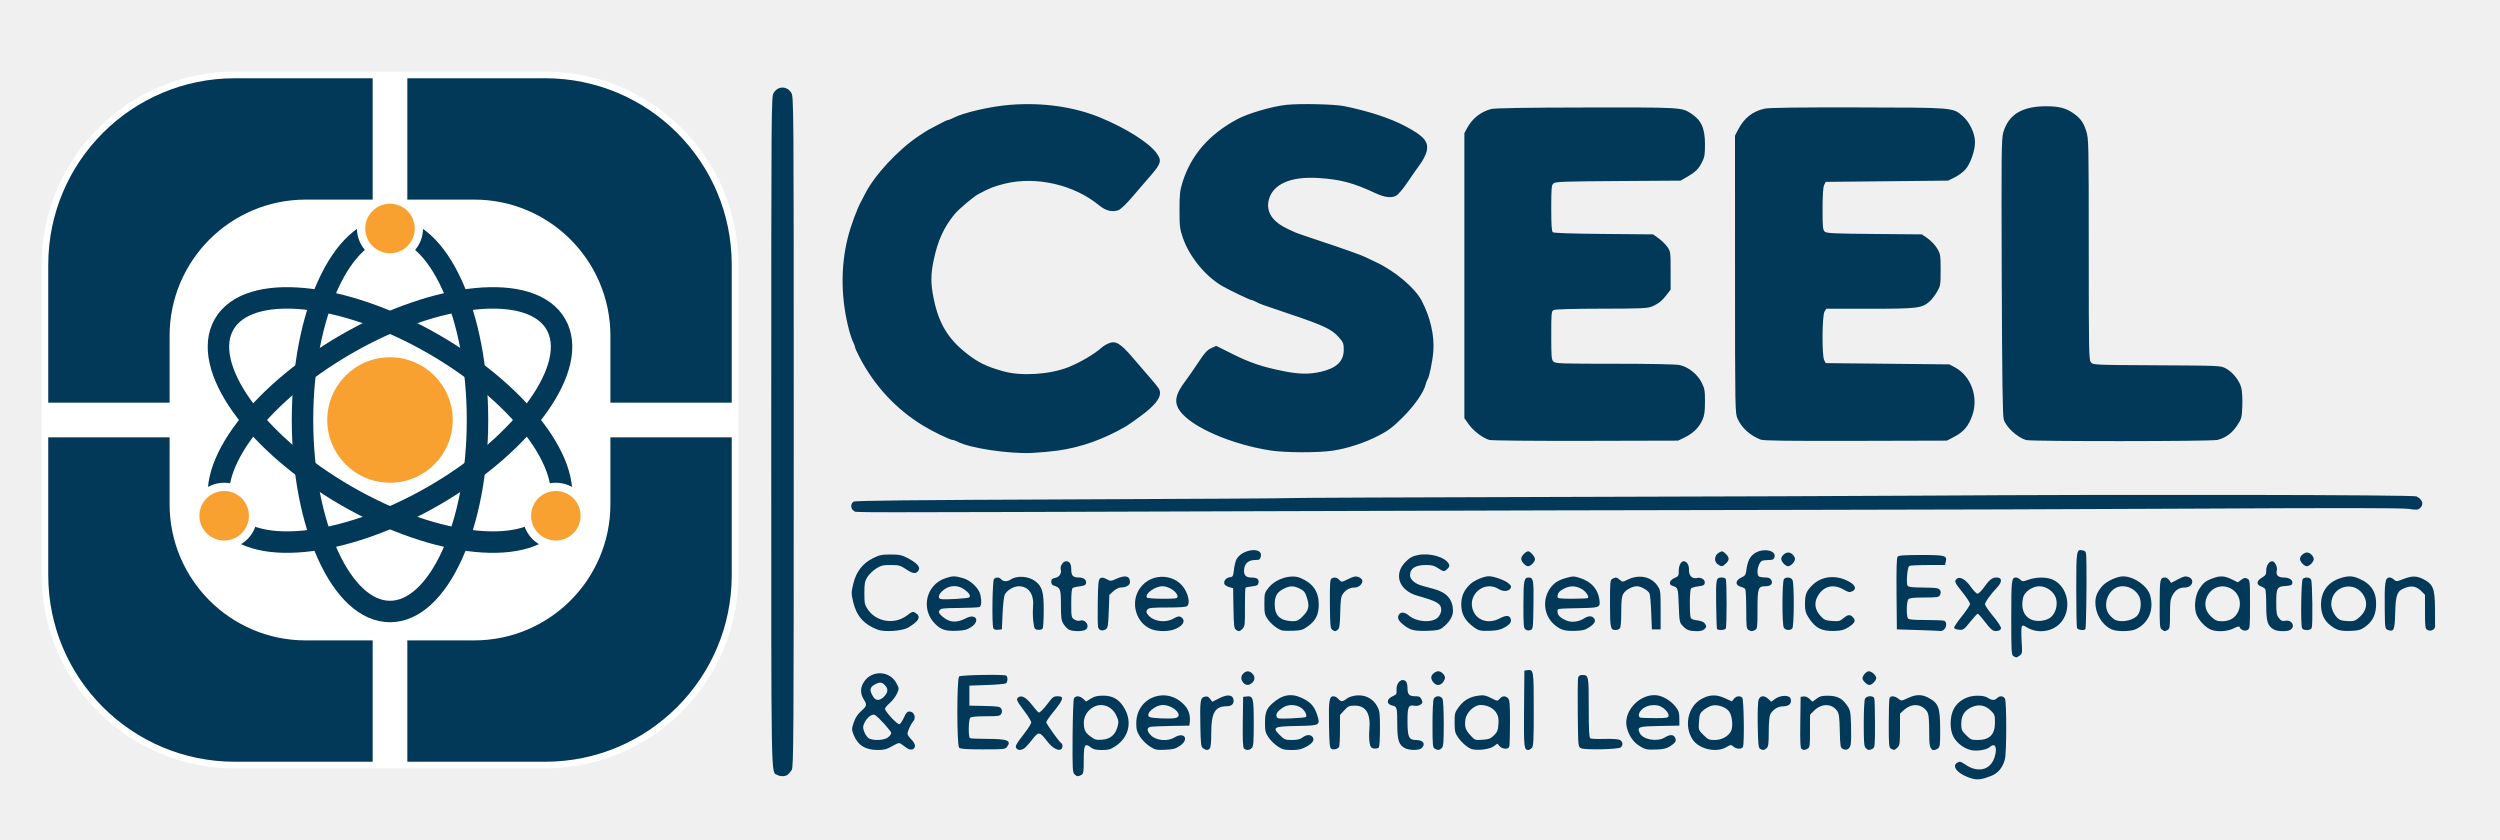
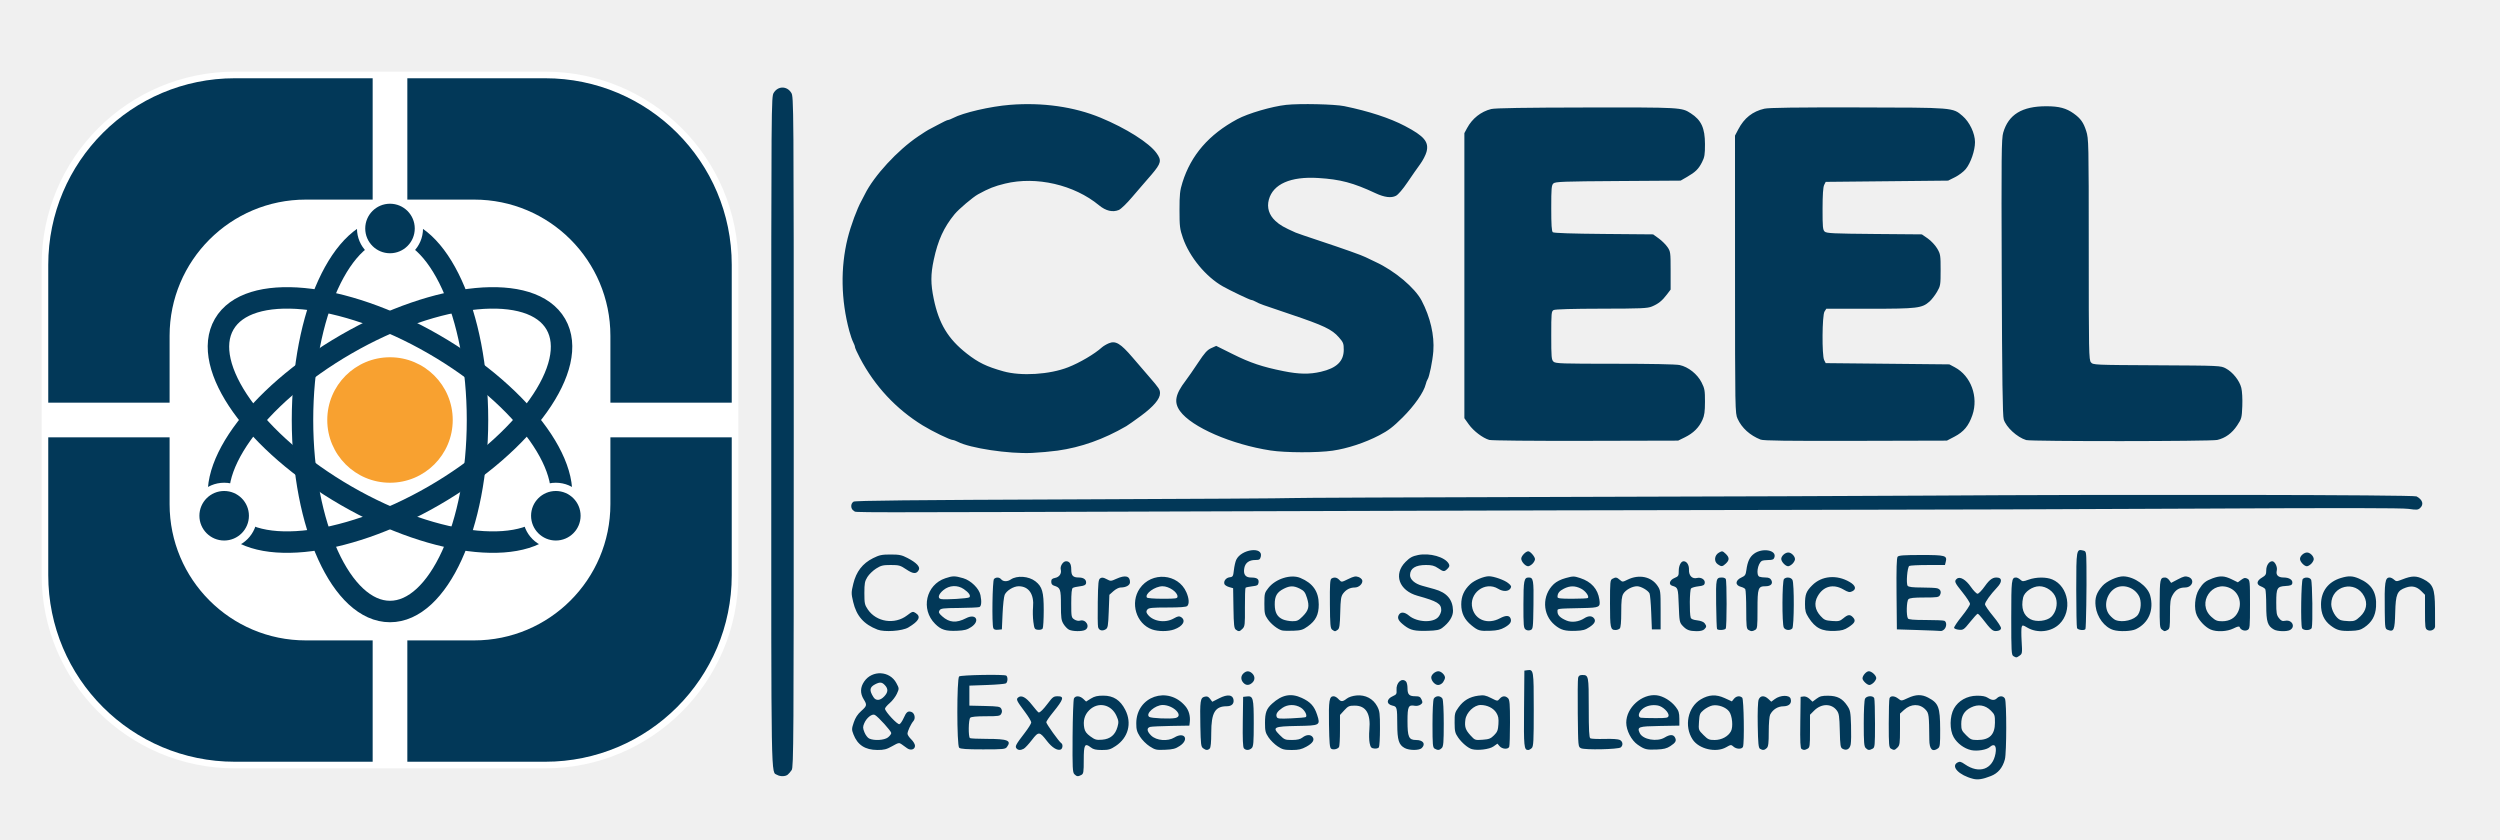
<svg xmlns="http://www.w3.org/2000/svg" viewBox="0 0 500 168" width="500" height="168">
  <g transform="translate(8, 14) scale(0.165094)">
    <rect x="403" y="10" width="42" height="828" fill="#FFFFFF" />
    <rect x="10" y="403" width="828" height="42" fill="#FFFFFF" />
    <rect x="157" y="157" width="534" height="534" rx="165" fill="#FFFFFF" />
    <rect x="10" y="10" width="828" height="828" rx="226" fill="#FFFFFF" stroke="#FFFFFF" stroke-width="16" />
    <path d="M 403 10 L 236 10 A 226 226 0 0 0 10 236 L 10 403 L 157 403 L 157 322 A 165 165 0 0 1 322 157 L 403 157 Z" fill="#023858" />
    <path d="M 445 10 L 612 10 A 226 226 0 0 1 838 236 L 838 403 L 691 403 L 691 322 A 165 165 0 0 0 526 157 L 445 157 Z" fill="#023858" />
    <path d="M 10 445 L 10 612 A 226 226 0 0 0 236 838 L 403 838 L 403 691 L 322 691 A 165 165 0 0 1 157 526 L 157 445 Z" fill="#023858" />
    <path d="M 838 445 L 838 612 A 226 226 0 0 1 612 838 L 445 838 L 445 691 L 526 691 A 165 165 0 0 0 691 526 L 691 445 Z" fill="#023858" />
    <circle cx="424" cy="424" r="76" fill="#F8A130" />
    <g id="orbits" transform="translate(424, 424)" fill="none" stroke="#023858" stroke-width="26">
      <ellipse rx="232" ry="106" transform="rotate(30)" />
      <ellipse rx="232" ry="106" transform="rotate(90)" />
      <ellipse rx="232" ry="106" transform="rotate(150)" />
    </g>
    <g id="electrons">
      <circle cx="424.0" cy="192.0" r="40" fill="#FFFFFF" />
-       <circle cx="424.0" cy="192.0" r="30" fill="#F8A130" />
+       <circle cx="424.0" cy="192.0" r="30" fill="#023858" />
      <circle cx="223.1" cy="540.0" r="40" fill="#FFFFFF" />
-       <circle cx="223.1" cy="540.0" r="30" fill="#F8A130" />
+       <circle cx="223.1" cy="540.0" r="30" fill="#023858" />
      <circle cx="624.9" cy="540.0" r="40" fill="#FFFFFF" />
-       <circle cx="624.9" cy="540.0" r="30" fill="#F8A130" />
+       <circle cx="624.9" cy="540.0" r="30" fill="#023858" />
    </g>
  </g>
  <g transform="scale(0.25)">
    <path d="M 1592.67 620.85 C 1598.43 618.60 1602.09 614.25 1603.91 607.50 C 1605.31 602.29 1605.36 561.54 1603.96 558.93 C 1602.73 556.63 1599.72 556.42 1597.64 558.50 C 1595.68 560.47 1593.53 560.39 1590.26 558.25 C 1588.41 557.04 1585.71 556.52 1581.45 556.57 C 1573.61 556.66 1566.65 560.57 1563.15 566.86 C 1559.70 573.07 1559.59 583.91 1562.93 589.74 C 1565.79 594.73 1571.31 598.83 1576.85 600.08 C 1581.64 601.15 1589.36 599.89 1591.86 597.62 C 1595.50 594.33 1597.51 596.67 1596.39 602.88 C 1594.09 615.57 1583.31 619.34 1571.92 611.44 C 1568.82 609.30 1567.80 609.04 1566.08 609.96 C 1560.34 613.03 1567.12 620.18 1578.50 623.06 C 1582.28 624.01 1586.11 623.42 1592.67 620.85 Z M 630.16 619.75 C 631.01 619.06 632.45 617.39 633.35 616.03 C 634.87 613.75 635.00 592.70 635.00 345.53 C 634.99 80.84 634.97 77.46 633.03 74.28 C 629.59 68.64 622.41 68.64 618.97 74.28 C 617.03 77.46 617.01 80.84 617.00 345.30 C 617.00 633.45 616.72 616.99 621.75 619.92 C 624.17 621.33 628.31 621.25 630.16 619.75 Z M 865.07 619.96 C 866.80 619.04 867.00 617.78 867.00 607.93 C 867.00 595.65 867.84 594.15 872.61 597.90 C 874.67 599.52 876.69 600.00 881.52 600.00 C 886.91 600.00 888.44 599.55 892.63 596.75 C 902.63 590.07 905.66 578.60 900.25 567.94 C 896.26 560.07 890.77 556.50 882.66 556.51 C 877.93 556.51 875.61 557.06 872.69 558.87 L 868.88 561.24 L 866.63 559.12 C 863.89 556.55 860.39 556.37 859.17 558.75 C 858.67 559.71 858.18 573.38 858.07 589.12 C 857.90 614.43 858.07 617.92 859.51 619.37 C 861.41 621.27 862.42 621.38 865.07 619.96 Z M 713.76 596.94 C 718.82 594.08 719.33 593.98 721.34 595.45 C 722.53 596.31 724.49 597.72 725.70 598.59 C 728.59 600.66 732.00 599.60 732.00 596.62 C 732.00 595.38 730.65 593.08 729.00 591.50 C 727.35 589.92 726.00 587.88 726.00 586.97 C 726.00 584.97 728.72 579.17 730.76 576.79 C 732.67 574.58 731.65 570.34 729.01 569.50 C 726.25 568.63 725.07 569.59 722.89 574.52 C 721.85 576.87 720.35 579.04 719.55 579.34 C 718.00 579.94 708.00 569.23 708.00 566.96 C 708.00 566.26 709.71 564.22 711.81 562.43 C 713.91 560.64 716.47 557.29 717.51 554.99 C 719.39 550.81 719.39 550.80 717.09 546.47 C 711.86 536.61 697.82 535.88 691.41 545.13 C 688.15 549.83 688.00 554.65 690.97 559.46 C 693.75 563.95 693.59 564.70 688.92 568.86 C 686.11 571.37 684.27 574.19 683.01 577.95 C 681.31 582.98 681.29 583.70 682.74 587.45 C 686.03 596.00 692.07 599.94 701.92 599.98 C 707.26 600.00 709.25 599.48 713.76 596.94 Z M 805.58 597.56 C 809.35 592.40 806.19 591.12 789.57 591.11 C 782.64 591.10 776.52 590.82 775.98 590.49 C 774.56 589.61 774.75 575.65 776.20 574.20 C 776.99 573.41 781.24 573.00 788.66 573.00 C 798.91 573.00 800.03 572.82 801.00 571.00 C 801.75 569.59 801.76 568.42 801.02 567.03 C 800.07 565.26 798.72 565.03 787.73 564.78 L 775.50 564.50 L 775.50 556.50 L 775.50 548.50 L 789.50 548.00 C 797.20 547.73 804.06 547.14 804.75 546.69 C 806.26 545.71 806.41 541.37 804.97 540.48 C 803.15 539.36 768.74 539.97 767.31 541.15 C 765.39 542.75 765.40 596.26 767.32 598.18 C 768.32 599.17 773.02 599.50 786.40 599.50 C 802.83 599.50 804.27 599.35 805.58 597.56 Z M 819.01 598.99 C 820.05 598.44 822.97 595.29 825.51 591.99 C 830.89 585.00 831.57 585.05 837.67 592.93 C 841.63 598.04 845.84 600.66 848.48 599.65 C 850.19 598.99 850.54 595.45 848.99 594.50 C 847.26 593.42 837.00 579.08 837.02 577.76 C 837.03 577.07 839.46 573.52 842.42 569.88 C 850.92 559.40 851.63 556.98 846.19 557.02 C 842.82 557.03 842.23 557.47 838.05 563.00 C 834.60 567.57 832.14 570.00 830.97 570.00 C 830.61 570.00 828.23 567.31 825.68 564.02 C 820.87 557.83 817.14 555.81 814.51 557.99 C 812.72 559.48 813.22 560.53 820.04 569.65 C 822.77 573.30 825.00 577.02 825.00 577.93 C 825.00 578.83 822.64 582.63 819.75 586.38 C 812.69 595.55 811.85 597.12 813.18 598.71 C 814.46 600.26 816.47 600.36 819.01 598.99 Z M 943.82 596.74 C 951.73 591.50 947.55 585.03 939.47 590.02 C 934.21 593.27 925.21 592.53 921.00 588.50 C 917.42 585.07 917.12 582.24 920.25 581.51 C 921.49 581.22 929.02 580.88 937.00 580.74 L 951.50 580.50 L 951.83 577.59 C 952.37 572.85 951.09 568.26 948.29 564.94 C 934.33 548.34 909.11 557.09 909.02 578.55 C 909.00 583.58 909.51 585.41 911.99 589.32 C 913.65 591.94 917.09 595.38 919.74 597.08 C 924.15 599.91 925.06 600.12 932.07 599.82 C 938.35 599.55 940.36 599.03 943.82 596.74 Z M 967.80 598.80 C 968.59 598.01 969.00 593.75 969.00 586.26 C 969.00 570.18 972.03 565.00 981.42 565.00 C 985.28 565.00 987.29 563.08 986.83 559.83 C 986.24 555.73 982.01 555.25 975.50 558.55 L 969.82 561.42 L 968.05 559.07 C 966.67 557.24 965.69 556.86 963.68 557.37 C 960.23 558.23 959.88 560.67 960.28 580.87 C 960.58 595.53 960.81 597.39 962.50 598.62 C 964.81 600.32 966.24 600.36 967.80 598.80 Z M 1001.43 598.43 C 1002.74 597.11 1003.00 593.87 1003.00 578.62 C 1003.00 558.35 1002.54 556.58 997.45 557.16 L 994.50 557.50 L 994.23 577.37 C 994.04 591.18 994.31 597.66 995.10 598.62 C 996.62 600.46 999.49 600.37 1001.43 598.43 Z M 1045.09 597.35 C 1050.26 594.54 1051.93 591.83 1049.96 589.45 C 1048.29 587.44 1044.98 587.67 1042.00 590.00 C 1040.18 591.43 1037.91 591.96 1033.63 591.98 C 1028.11 592.00 1027.53 591.77 1023.76 588.00 C 1017.55 581.79 1018.87 581.11 1037.74 580.77 C 1056.14 580.45 1056.43 580.29 1053.69 571.82 C 1051.46 564.94 1048.32 561.49 1041.39 558.32 C 1032.72 554.35 1025.62 555.74 1017.66 562.93 C 1013.18 566.98 1012.00 570.20 1012.00 578.30 C 1012.00 584.76 1012.36 586.23 1014.83 589.91 C 1016.39 592.23 1019.65 595.45 1022.08 597.06 C 1025.89 599.59 1027.45 599.99 1033.36 600.00 C 1038.90 600.00 1041.17 599.49 1045.09 597.35 Z M 1071.23 597.62 C 1071.64 597.00 1071.98 590.98 1071.98 584.24 L 1072.00 571.97 L 1075.42 568.24 C 1078.50 564.88 1079.35 564.50 1083.84 564.50 C 1092.79 564.50 1096.69 570.96 1095.48 583.81 C 1095.14 587.49 1095.25 592.30 1095.72 594.50 C 1096.45 597.91 1097.00 598.55 1099.43 598.83 C 1101.04 599.02 1102.65 598.58 1103.13 597.83 C 1103.59 597.10 1103.98 590.38 1103.98 582.91 C 1104.00 570.72 1103.77 568.88 1101.75 565.05 C 1098.54 558.98 1092.30 555.70 1085.25 556.36 C 1082.07 556.66 1078.96 557.67 1077.36 558.93 C 1074.08 561.51 1072.79 561.53 1070.50 559.00 C 1069.50 557.90 1067.88 557.00 1066.88 557.00 C 1063.42 557.00 1062.87 560.37 1063.19 579.59 C 1063.44 594.70 1063.77 598.25 1065.00 599.02 C 1066.69 600.07 1070.12 599.30 1071.23 597.62 Z M 1137.43 598.43 C 1140.73 595.13 1138.50 592.00 1132.86 592.00 C 1127.04 592.00 1126.00 589.69 1126.00 576.81 C 1126.00 565.08 1126.70 563.66 1132.01 564.65 C 1133.38 564.91 1135.38 564.46 1136.46 563.67 C 1138.15 562.42 1138.26 561.86 1137.23 559.61 C 1136.25 557.46 1135.37 557.00 1132.22 557.00 C 1127.34 557.00 1126.00 555.60 1126.00 550.50 C 1126.00 548.24 1125.46 545.86 1124.80 545.20 C 1121.45 541.85 1116.75 546.14 1117.23 552.11 C 1117.47 555.08 1117.10 555.68 1114.30 556.91 C 1109.02 559.23 1108.88 563.38 1114.04 564.51 C 1117.60 565.29 1117.76 565.92 1117.81 579.66 C 1117.86 592.07 1119.07 595.89 1123.76 598.43 C 1127.47 600.44 1135.42 600.44 1137.43 598.43 Z M 1153.43 598.43 C 1154.74 597.12 1155.00 593.89 1155.00 578.86 C 1155.00 568.37 1154.57 560.06 1153.96 558.93 C 1153.38 557.84 1151.88 557.00 1150.50 557.00 C 1149.12 557.00 1147.62 557.84 1147.04 558.93 C 1146.43 560.07 1146.00 568.53 1146.00 579.38 C 1146.00 595.96 1146.18 598.01 1147.75 598.92 C 1150.22 600.36 1151.62 600.24 1153.43 598.43 Z M 1194.76 597.17 L 1197.94 594.91 L 1199.69 596.95 C 1201.78 599.39 1206.53 599.67 1207.39 597.42 C 1207.73 596.55 1208.00 587.81 1208.00 577.99 C 1208.00 563.10 1207.74 559.88 1206.43 558.57 C 1204.29 556.43 1201.79 556.60 1199.72 559.02 C 1198.00 561.03 1197.99 561.03 1192.88 558.44 C 1188.52 556.23 1187.00 555.95 1182.63 556.53 C 1175.75 557.44 1170.79 560.37 1166.88 565.82 C 1163.86 570.02 1163.64 570.89 1163.69 578.17 C 1163.73 585.05 1164.07 586.50 1166.48 589.97 C 1169.46 594.27 1174.39 598.44 1177.53 599.32 C 1182.17 600.62 1191.57 599.44 1194.76 597.17 Z M 1225.43 598.43 C 1226.79 597.07 1227.00 592.86 1227.00 567.55 C 1227.00 535.99 1226.91 535.45 1221.81 536.17 L 1219.50 536.50 L 1219.24 566.88 C 1218.97 597.52 1219.22 600.00 1222.55 600.00 C 1223.27 600.00 1224.56 599.29 1225.43 598.43 Z M 1296.61 597.91 C 1298.65 596.22 1298.30 593.23 1295.92 591.96 C 1294.67 591.29 1289.80 590.96 1283.67 591.14 C 1278.08 591.30 1272.94 591.08 1272.25 590.66 C 1271.31 590.07 1271.00 584.05 1271.00 566.14 C 1271.00 540.61 1270.88 540.00 1265.82 540.00 C 1263.76 540.00 1262.89 540.59 1262.49 542.25 C 1262.19 543.49 1262.06 556.41 1262.22 570.97 C 1262.50 597.40 1262.50 597.44 1264.78 598.58 C 1267.80 600.08 1294.67 599.52 1296.61 597.91 Z M 1336.24 596.92 C 1340.57 594.10 1341.38 592.58 1339.96 589.93 C 1338.64 587.46 1335.90 587.48 1331.77 590.00 C 1325.65 593.73 1314.17 591.67 1311.77 586.41 C 1309.53 581.47 1310.66 581.07 1327.71 580.78 L 1343.50 580.50 L 1343.48 574.90 C 1343.47 570.31 1342.95 568.63 1340.65 565.61 C 1336.90 560.70 1330.55 556.82 1325.28 556.22 C 1313.48 554.89 1301.00 566.14 1301.00 578.10 C 1301.00 584.35 1305.11 592.29 1310.15 595.76 C 1315.75 599.61 1317.06 599.94 1325.51 599.61 C 1330.92 599.39 1333.37 598.78 1336.24 596.92 Z M 1380.97 597.77 C 1384.65 595.66 1384.94 595.63 1386.75 597.27 C 1389.14 599.44 1393.59 599.52 1394.39 597.42 C 1395.59 594.29 1395.07 559.47 1393.80 558.20 C 1391.98 556.38 1389.01 556.76 1387.16 559.06 L 1385.49 561.11 L 1379.68 558.45 C 1372.85 555.33 1367.09 555.65 1360.59 559.52 C 1350.21 565.70 1347.12 581.00 1354.12 591.61 C 1359.18 599.29 1372.88 602.43 1380.97 597.77 Z M 1413.43 598.43 C 1414.67 597.18 1415.00 594.48 1415.00 585.36 C 1415.00 578.79 1415.48 572.93 1416.13 571.68 C 1418.25 567.59 1422.24 565.07 1426.71 565.04 C 1431.36 565.00 1433.64 562.59 1432.49 558.96 C 1431.49 555.81 1424.30 555.98 1419.85 559.27 L 1417.02 561.36 L 1414.69 559.18 C 1411.43 556.12 1408.20 556.35 1406.91 559.72 C 1406.29 561.36 1406.00 569.60 1406.19 580.26 C 1406.44 594.77 1406.78 598.25 1408.00 599.02 C 1410.15 600.38 1411.64 600.22 1413.43 598.43 Z M 1446.07 598.96 C 1447.83 598.02 1448.00 596.76 1448.00 584.86 L 1448.00 571.80 L 1451.32 568.48 C 1457.09 562.71 1465.16 562.64 1469.40 568.32 C 1471.24 570.79 1471.54 572.79 1471.83 584.58 C 1472.12 596.71 1472.35 598.11 1474.12 599.06 C 1477.25 600.74 1479.86 599.29 1480.57 595.47 C 1480.92 593.59 1481.04 586.76 1480.83 580.28 C 1480.48 569.46 1480.23 568.17 1477.74 564.48 C 1473.90 558.77 1469.83 556.65 1462.54 556.58 C 1457.65 556.53 1455.88 556.98 1453.26 558.94 L 1450.02 561.36 L 1447.61 559.10 C 1446.15 557.73 1444.27 556.97 1442.85 557.17 L 1440.50 557.50 L 1440.23 577.93 C 1440.02 593.60 1440.25 598.54 1441.23 599.16 C 1442.92 600.23 1443.76 600.20 1446.07 598.96 Z M 1498.07 598.96 C 1499.87 598.00 1500.00 596.69 1500.00 579.05 C 1500.00 568.66 1499.73 559.45 1499.39 558.58 C 1498.51 556.29 1493.32 556.54 1492.04 558.93 C 1491.43 560.06 1491.00 568.37 1491.00 578.86 C 1491.00 593.89 1491.26 597.12 1492.57 598.43 C 1494.41 600.27 1495.44 600.37 1498.07 598.96 Z M 1518.00 598.00 C 1519.79 596.21 1520.00 594.67 1520.00 583.44 L 1520.00 570.89 L 1523.22 567.95 C 1528.78 562.87 1535.86 562.78 1540.47 567.75 C 1543.12 570.61 1543.27 571.83 1543.45 591.79 C 1543.51 599.51 1545.96 601.94 1550.41 598.69 C 1551.98 597.54 1552.19 595.72 1552.13 583.34 C 1552.05 565.62 1550.85 562.48 1542.51 558.09 C 1537.32 555.36 1532.70 555.46 1526.30 558.44 C 1521.13 560.85 1521.08 560.85 1518.64 558.93 C 1515.67 556.59 1512.43 556.43 1511.61 558.58 C 1511.27 559.45 1511.00 568.65 1511.00 579.03 C 1511.00 595.95 1511.18 598.01 1512.75 598.92 C 1515.21 600.35 1515.74 600.26 1518.00 598.00 Z M 695.31 590.81 C 694.10 590.22 692.41 587.99 691.56 585.85 C 690.20 582.47 690.18 581.51 691.38 578.64 C 693.21 574.26 697.66 570.75 699.88 571.93 C 702.57 573.38 713.00 584.90 713.00 586.44 C 713.00 587.22 711.81 588.79 710.37 589.93 C 707.44 592.23 699.24 592.71 695.31 590.81 Z M 872.30 589.12 C 869.18 586.85 867.93 585.14 867.43 582.47 C 866.33 576.60 867.61 571.92 871.35 568.19 C 878.39 561.14 889.07 563.38 893.22 572.78 C 894.95 576.67 895.04 577.77 893.99 581.53 C 892.21 587.90 888.22 591.24 881.77 591.76 C 877.12 592.13 876.01 591.82 872.30 589.12 Z M 1176.45 588.38 C 1172.34 583.89 1171.54 581.45 1172.31 575.69 C 1173.08 569.96 1179.29 564.00 1184.49 564.00 C 1189.75 564.00 1194.68 566.43 1197.03 570.19 C 1198.67 572.81 1199.03 574.72 1198.74 579.30 C 1198.42 584.20 1197.88 585.58 1195.23 588.23 C 1192.57 590.90 1191.19 591.43 1186.04 591.80 C 1180.08 592.23 1179.94 592.18 1176.45 588.38 Z M 1362.77 588.00 C 1358.78 584.01 1358.77 583.98 1359.19 577.38 C 1359.58 571.29 1359.88 570.54 1363.05 567.91 C 1364.95 566.34 1368.05 564.75 1369.95 564.38 C 1374.51 563.49 1380.76 565.75 1383.32 569.21 C 1385.81 572.56 1386.63 581.47 1384.78 584.97 C 1382.56 589.17 1377.30 592.00 1371.73 592.00 C 1367.27 592.00 1366.36 591.59 1362.77 588.00 Z M 1572.88 588.12 C 1569.40 584.64 1569.00 583.72 1569.00 579.20 C 1569.00 572.68 1571.35 568.68 1576.76 565.98 C 1582.55 563.09 1588.19 563.99 1592.73 568.53 C 1595.75 571.55 1596.00 572.29 1595.96 578.15 C 1595.91 587.78 1591.64 592.00 1581.95 592.00 C 1577.26 592.00 1576.39 591.63 1572.88 588.12 Z M 919.37 573.50 C 916.08 571.04 924.08 564.00 930.17 564.00 C 938.83 564.00 947.44 572.90 940.25 574.42 C 936.07 575.30 920.88 574.63 919.37 573.50 Z M 1021.34 573.45 C 1020.49 571.22 1021.89 569.04 1025.99 566.25 C 1030.22 563.37 1036.14 563.31 1040.63 566.08 C 1043.71 567.98 1046.03 572.30 1044.69 573.64 C 1044.39 573.94 1039.17 574.41 1033.08 574.68 C 1023.24 575.12 1021.93 574.99 1021.34 573.45 Z M 1312.70 574.18 C 1310.17 573.69 1310.65 570.23 1313.62 567.47 C 1316.63 564.68 1321.52 563.50 1326.32 564.40 C 1330.29 565.14 1335.33 570.04 1334.83 572.65 C 1334.51 574.30 1333.40 574.50 1324.43 574.50 C 1318.91 574.50 1313.63 574.35 1312.70 574.18 Z M 698.79 557.75 C 695.31 552.31 695.62 549.76 700.07 547.46 C 703.93 545.47 705.57 545.62 707.96 548.19 C 710.72 551.15 710.52 553.84 707.31 557.20 C 704.07 560.58 700.74 560.80 698.79 557.75 Z M 1002.05 545.95 C 1004.32 543.68 1003.96 540.41 1001.21 538.25 C 999.05 536.55 997.01 536.68 994.83 538.65 C 992.55 540.71 992.48 543.77 994.65 546.17 C 996.82 548.57 999.51 548.49 1002.05 545.95 Z M 1154.44 545.78 C 1155.30 544.56 1156.00 542.90 1156.00 542.11 C 1156.00 539.92 1152.95 537.00 1150.67 537.00 C 1148.17 537.00 1145.00 539.76 1145.00 541.93 C 1145.00 544.70 1147.99 548.00 1150.50 548.00 C 1151.83 548.00 1153.57 547.02 1154.44 545.78 Z M 1499.00 546.00 C 1500.10 544.90 1501.00 543.33 1501.00 542.50 C 1501.00 540.37 1497.36 537.00 1495.06 537.00 C 1493.06 537.00 1490.00 540.46 1490.00 542.72 C 1490.00 544.48 1493.67 548.00 1495.50 548.00 C 1496.33 548.00 1497.90 547.10 1499.00 546.00 Z M 1615.73 524.47 C 1617.80 523.03 1617.88 522.43 1617.31 513.07 C 1616.98 507.64 1617.00 502.44 1617.36 501.50 C 1617.95 499.96 1618.34 500.00 1621.76 502.03 C 1629.88 506.85 1641.08 505.60 1647.60 499.16 C 1658.12 488.76 1654.89 468.99 1641.78 463.54 C 1636.89 461.51 1628.94 461.58 1622.95 463.71 C 1618.40 465.33 1618.02 465.33 1616.23 463.71 C 1615.19 462.77 1613.68 462.00 1612.87 462.00 C 1609.21 462.00 1609.00 463.73 1609.00 494.15 C 1609.00 521.43 1609.15 523.99 1610.75 524.92 C 1613.06 526.26 1613.20 526.25 1615.73 524.47 Z M 726.67 501.97 C 735.23 496.84 737.02 493.37 732.59 490.46 C 730.28 488.95 729.96 489.04 725.64 492.34 C 715.75 499.89 701.12 497.67 694.27 487.58 C 691.75 483.87 691.50 482.68 691.50 474.50 C 691.50 466.73 691.83 464.97 693.91 461.63 C 695.23 459.50 698.36 456.46 700.85 454.88 C 704.77 452.39 706.38 452.00 712.60 452.00 C 719.18 452.00 720.25 452.30 725.04 455.52 C 730.57 459.25 733.20 459.37 735.01 455.99 C 736.35 453.48 733.26 450.19 726.07 446.43 C 721.40 444.00 719.49 443.60 712.47 443.60 C 705.43 443.60 703.50 444.01 698.41 446.55 C 690.06 450.72 684.98 457.31 682.65 466.96 C 680.95 474.00 680.94 474.75 682.55 481.59 C 685.19 492.79 691.04 499.44 702.00 503.69 C 707.56 505.84 721.87 504.85 726.67 501.97 Z M 776.97 501.64 C 784.37 496.74 780.79 490.47 772.92 494.54 C 765.03 498.62 759.44 498.17 753.70 493.00 C 751.04 490.60 750.69 489.81 751.61 488.31 C 752.60 486.71 754.41 486.48 767.34 486.37 C 775.38 486.29 782.64 485.97 783.48 485.65 C 785.09 485.03 785.43 481.42 784.37 476.12 C 783.31 470.81 776.74 464.36 770.57 462.56 C 763.84 460.61 762.23 460.61 756.28 462.60 C 740.75 467.79 736.35 487.35 748.08 499.08 C 752.87 503.87 756.55 505.02 765.72 504.62 C 771.54 504.37 773.73 503.79 776.97 501.64 Z M 868.07 503.96 C 872.48 501.60 868.79 494.98 863.91 496.53 C 862.75 496.90 860.87 496.49 859.45 495.56 C 857.09 494.01 857.00 493.55 857.00 482.54 C 857.00 474.49 857.37 470.89 858.25 470.33 C 858.94 469.90 861.52 469.32 863.99 469.03 C 867.26 468.64 868.57 468.01 868.82 466.70 C 869.36 463.87 867.08 462.00 863.08 462.00 C 858.35 462.00 857.00 460.56 857.00 455.50 C 857.00 451.11 855.66 449.00 852.86 449.00 C 850.44 449.00 847.94 452.90 848.61 455.59 C 849.42 458.83 847.51 461.65 844.04 462.34 C 841.64 462.82 841.00 463.47 841.00 465.41 C 841.00 467.09 841.71 468.08 843.25 468.55 C 848.32 470.10 848.74 471.27 848.74 483.96 C 848.74 494.31 849.01 496.29 850.85 499.26 C 852.01 501.14 853.98 503.17 855.23 503.77 C 858.16 505.18 865.58 505.29 868.07 503.96 Z M 887.00 489.05 L 887.50 475.83 L 890.77 472.91 C 892.56 471.31 895.12 470.00 896.45 470.00 C 900.86 470.00 904.00 468.22 904.00 465.72 C 904.00 460.72 900.24 459.80 893.04 463.07 C 888.72 465.03 888.48 465.03 885.28 463.31 C 882.75 461.95 881.56 461.79 880.24 462.62 C 878.71 463.58 878.47 465.90 878.22 481.61 C 878.06 491.45 878.17 500.48 878.47 501.68 C 879.12 504.32 881.79 505.12 884.50 503.48 C 886.29 502.39 886.55 500.89 887.00 489.05 Z M 939.32 503.55 C 946.52 500.98 949.06 496.30 944.73 493.60 C 943.34 492.74 942.11 492.99 939.03 494.75 C 931.82 498.88 921.48 496.99 917.65 490.83 C 916.91 489.64 916.99 488.72 917.93 487.58 C 919.02 486.27 921.75 486.00 933.92 486.00 C 944.00 486.00 948.98 485.62 949.80 484.80 C 951.54 483.06 951.27 478.80 949.11 473.83 C 942.55 458.75 921.26 457.04 911.78 470.82 C 903.90 482.27 908.94 499.01 921.62 503.53 C 926.56 505.29 934.41 505.30 939.32 503.55 Z M 994.02 502.98 C 995.88 501.12 996.04 499.75 995.94 485.89 C 995.89 477.60 996.12 470.55 996.46 470.20 C 996.80 469.86 999.20 469.34 1001.79 469.04 C 1005.81 468.58 1006.55 468.15 1006.84 466.11 C 1007.26 463.16 1005.59 462.04 1000.79 462.02 C 996.29 462.00 994.50 459.45 995.45 454.42 C 996.23 450.25 999.30 448.00 1004.20 448.00 C 1007.44 448.00 1008.05 447.63 1008.63 445.34 C 1010.73 436.97 993.03 439.23 988.98 447.85 C 988.30 449.31 987.46 452.98 987.12 456.00 C 986.55 461.08 986.29 461.52 983.75 461.82 C 980.79 462.16 978.66 464.95 979.56 467.30 C 979.87 468.09 981.55 469.16 983.31 469.66 L 986.50 470.57 L 986.77 486.54 C 986.99 500.11 987.28 502.69 988.71 503.75 C 990.97 505.44 991.66 505.34 994.02 502.98 Z M 1046.22 501.10 C 1052.63 496.49 1055.00 491.77 1055.00 483.57 C 1055.00 473.25 1050.35 466.55 1040.27 462.34 C 1032.72 459.18 1020.57 462.97 1014.77 470.29 C 1011.65 474.22 1011.50 474.82 1011.50 482.96 C 1011.50 490.57 1011.79 491.92 1014.16 495.34 C 1016.87 499.28 1022.00 503.33 1025.53 504.33 C 1026.61 504.63 1030.70 504.76 1034.62 504.60 C 1040.79 504.36 1042.32 503.89 1046.22 501.10 Z M 1070.25 503.75 C 1071.57 502.74 1071.94 500.13 1072.19 490.00 C 1072.45 479.36 1072.80 477.10 1074.50 474.82 C 1076.88 471.63 1080.06 470.00 1083.89 470.00 C 1087.14 470.00 1090.33 466.96 1089.83 464.35 C 1089.64 463.35 1088.24 462.10 1086.72 461.57 C 1084.49 460.79 1082.94 461.10 1078.58 463.24 C 1073.27 465.84 1073.18 465.85 1071.45 463.94 C 1069.57 461.87 1067.34 461.50 1065.14 462.89 C 1064.05 463.58 1063.80 467.74 1063.92 483.13 C 1064.04 499.90 1064.29 502.67 1065.72 503.75 C 1066.64 504.44 1067.66 505.00 1068.00 505.00 C 1068.34 505.00 1069.35 504.44 1070.25 503.75 Z M 1153.70 502.38 C 1159.33 498.17 1162.51 493.11 1162.41 488.49 C 1162.21 479.61 1157.44 474.06 1147.67 471.34 C 1144.83 470.55 1140.34 469.31 1137.71 468.59 C 1131.88 466.99 1127.99 463.57 1128.03 460.08 C 1128.10 454.69 1132.35 452.00 1140.79 452.00 C 1145.47 452.00 1147.50 452.53 1150.40 454.50 C 1154.86 457.52 1155.44 457.56 1158.02 454.98 C 1159.59 453.41 1159.82 452.53 1159.04 451.07 C 1156.12 445.62 1143.72 442.09 1134.33 444.04 C 1129.89 444.96 1127.87 446.07 1124.44 449.51 C 1114.56 459.39 1119.17 472.46 1134.00 476.61 C 1149.95 481.07 1153.00 482.92 1153.00 488.13 C 1153.00 489.65 1151.96 492.10 1150.69 493.57 C 1146.47 498.49 1133.58 497.88 1127.15 492.47 C 1123.60 489.48 1120.45 489.30 1119.00 492.00 C 1117.61 494.60 1118.84 496.88 1123.59 500.50 C 1128.47 504.22 1131.79 504.96 1142.25 504.65 C 1149.18 504.44 1151.57 503.96 1153.70 502.38 Z M 1203.77 501.92 C 1208.15 499.42 1209.47 497.39 1208.45 494.74 C 1207.47 492.18 1204.60 492.15 1199.94 494.64 C 1190.43 499.73 1180.48 496.21 1177.96 486.86 C 1174.70 474.73 1188.03 464.53 1198.61 471.07 C 1202.49 473.46 1206.82 473.29 1208.40 470.68 C 1209.31 469.18 1208.99 468.45 1206.50 466.44 C 1203.50 464.00 1195.00 461.00 1191.13 461.00 C 1187.09 461.00 1179.45 464.24 1176.16 467.35 C 1171.22 472.02 1169.00 477.02 1169.00 483.50 C 1169.00 490.51 1171.52 495.66 1177.23 500.31 C 1182.50 504.60 1183.75 504.95 1192.51 504.61 C 1197.73 504.40 1200.61 503.71 1203.77 501.92 Z M 1226.77 484.02 C 1227.05 464.13 1226.69 462.00 1223.00 462.00 C 1219.22 462.00 1218.77 464.31 1218.74 483.65 C 1218.71 500.26 1218.90 502.45 1220.45 503.59 C 1221.55 504.39 1223.00 504.57 1224.35 504.07 C 1226.44 503.30 1226.51 502.69 1226.77 484.02 Z M 1271.75 501.58 C 1276.04 498.71 1277.00 496.40 1274.80 494.20 C 1273.15 492.55 1270.39 492.70 1267.49 494.60 C 1263.15 497.44 1257.41 498.20 1253.27 496.47 C 1248.27 494.38 1246.00 492.15 1246.00 489.35 C 1246.00 486.72 1244.46 486.94 1266.39 486.44 C 1279.71 486.14 1280.40 485.78 1279.51 479.65 C 1278.27 471.19 1273.07 465.37 1264.16 462.46 C 1259.20 460.83 1258.52 460.83 1252.65 462.42 C 1248.66 463.50 1245.21 465.24 1243.08 467.22 C 1233.44 476.23 1233.80 491.72 1243.84 500.03 C 1248.66 504.02 1252.06 504.97 1260.50 504.68 C 1266.30 504.48 1268.23 503.94 1271.75 501.58 Z M 1363.43 503.43 C 1365.34 501.52 1365.37 500.89 1363.69 498.59 C 1362.89 497.49 1360.57 496.59 1357.72 496.27 C 1354.61 495.92 1352.89 495.20 1352.56 494.12 C 1351.46 490.57 1351.70 471.90 1352.85 470.75 C 1353.49 470.11 1356.14 469.35 1358.75 469.05 C 1362.66 468.60 1363.55 468.12 1363.81 466.32 C 1364.19 463.68 1360.84 461.57 1357.59 462.39 C 1353.77 463.35 1350.99 460.51 1351.18 455.81 C 1351.33 451.99 1349.44 449.00 1346.88 449.00 C 1344.81 449.00 1343.00 452.52 1343.00 456.56 C 1343.00 460.66 1342.75 461.08 1339.50 462.44 C 1335.66 464.04 1334.64 467.64 1337.75 468.60 C 1342.44 470.05 1342.48 470.18 1343.00 484.27 C 1343.47 497.01 1343.65 498.00 1346.00 500.53 C 1349.21 503.99 1351.42 504.86 1357.18 504.94 C 1360.17 504.98 1362.42 504.43 1363.43 503.43 Z M 1404.07 503.96 C 1405.85 503.01 1406.00 501.73 1406.00 487.54 C 1406.00 470.34 1406.47 469.00 1412.45 469.00 C 1416.65 469.00 1418.57 466.93 1417.03 464.06 C 1416.25 462.60 1414.94 462.00 1412.55 462.00 C 1410.69 462.00 1408.45 461.73 1407.58 461.39 C 1404.67 460.28 1406.00 451.03 1409.40 448.77 C 1410.00 448.36 1412.38 448.02 1414.68 448.02 C 1418.10 448.00 1418.99 447.60 1419.56 445.81 C 1421.39 440.05 1409.89 438.06 1403.23 442.99 C 1399.75 445.56 1398.03 449.22 1397.11 456.00 C 1396.59 459.85 1396.04 460.70 1393.30 461.91 C 1388.12 464.19 1387.86 468.25 1392.81 469.49 C 1394.28 469.86 1395.82 470.69 1396.22 471.33 C 1396.63 471.97 1396.98 479.34 1396.98 487.70 C 1397.00 501.11 1397.21 503.02 1398.75 503.92 C 1400.99 505.22 1401.70 505.23 1404.07 503.96 Z M 1478.91 501.68 C 1483.99 498.32 1484.80 496.54 1482.47 493.96 C 1480.10 491.35 1478.40 491.49 1474.69 494.61 C 1471.94 496.92 1470.93 497.16 1465.65 496.78 C 1460.38 496.40 1459.34 495.95 1456.47 492.81 C 1451.91 487.84 1451.10 482.37 1454.13 476.98 C 1458.67 468.91 1466.63 466.84 1474.78 471.61 C 1478.47 473.77 1479.63 474.03 1481.61 473.13 C 1485.35 471.43 1484.61 468.44 1479.75 465.60 C 1469.38 459.53 1457.42 460.58 1449.78 468.22 C 1444.95 473.05 1444.00 475.54 1444.00 483.37 C 1444.00 488.52 1444.50 490.38 1446.85 494.05 C 1452.29 502.55 1457.54 505.19 1468.11 504.73 C 1473.36 504.51 1475.58 503.88 1478.91 501.68 Z M 1555.43 503.43 C 1557.46 501.40 1557.45 497.39 1555.42 496.61 C 1554.55 496.27 1547.82 496.00 1540.48 496.00 C 1530.99 496.00 1526.90 495.64 1526.36 494.77 C 1524.93 492.47 1525.21 480.93 1526.72 479.42 C 1527.78 478.36 1531.04 478.00 1539.54 478.00 C 1549.76 478.00 1551.04 477.80 1551.96 476.07 C 1553.31 473.54 1552.39 471.34 1549.68 470.61 C 1548.48 470.29 1542.94 470.02 1537.37 470.01 C 1530.19 470.00 1526.92 469.61 1526.14 468.67 C 1524.77 467.02 1525.82 453.83 1527.40 452.77 C 1528.01 452.36 1534.68 452.02 1542.23 452.02 L 1555.96 452.00 L 1556.59 449.49 C 1557.86 444.42 1556.35 444.00 1537.00 444.00 C 1523.18 444.00 1518.99 444.30 1518.11 445.37 C 1517.30 446.34 1517.05 455.02 1517.23 475.12 L 1517.50 503.50 L 1534.50 504.04 C 1543.85 504.33 1552.03 504.67 1552.68 504.79 C 1553.33 504.90 1554.56 504.29 1555.43 503.43 Z M 1600.82 502.73 C 1601.02 501.70 1598.44 497.69 1594.58 493.02 C 1590.96 488.65 1588.00 484.33 1588.00 483.43 C 1588.00 481.65 1592.31 475.66 1597.77 469.86 C 1601.40 466.00 1601.77 462.77 1598.66 462.17 C 1594.73 461.42 1591.95 463.17 1587.83 469.01 C 1585.51 472.31 1582.91 474.99 1582.05 474.99 C 1581.20 474.98 1578.83 472.57 1576.78 469.62 C 1572.63 463.64 1568.00 460.92 1565.50 463.00 C 1563.19 464.92 1563.62 465.96 1570.03 473.92 C 1573.31 478.00 1576.00 482.15 1576.00 483.15 C 1576.00 484.14 1573.05 488.60 1569.45 493.07 C 1565.84 497.53 1563.07 501.70 1563.27 502.34 C 1563.48 502.98 1565.27 503.64 1567.25 503.81 C 1570.61 504.09 1571.20 503.68 1576.11 497.56 C 1578.99 493.95 1581.71 491.00 1582.14 491.00 C 1582.56 491.00 1584.17 492.63 1585.71 494.63 C 1592.95 504.05 1594.18 505.12 1597.39 504.80 C 1599.40 504.61 1600.60 503.88 1600.82 502.73 Z M 1708.67 503.35 C 1718.91 498.49 1723.34 488.06 1720.13 476.37 C 1718.06 468.86 1707.55 461.33 1698.79 461.08 C 1693.98 460.94 1685.32 464.87 1681.94 468.73 C 1677.10 474.24 1675.73 478.35 1676.50 485.03 C 1677.51 493.71 1683.63 501.86 1690.75 504.00 C 1695.55 505.44 1704.98 505.10 1708.67 503.35 Z M 1734.07 503.96 C 1735.81 503.03 1736.00 501.77 1736.00 491.35 C 1736.00 481.40 1736.30 479.24 1738.13 475.99 C 1740.45 471.86 1743.51 470.00 1747.98 470.00 C 1754.01 470.00 1756.11 463.45 1750.68 461.55 C 1748.33 460.73 1746.93 461.05 1742.38 463.43 L 1736.90 466.30 L 1735.39 464.15 C 1734.56 462.97 1733.12 462.01 1732.19 462.02 C 1728.00 462.05 1727.81 462.94 1727.73 483.01 C 1727.67 500.69 1727.82 502.39 1729.52 503.64 C 1731.75 505.27 1731.64 505.26 1734.07 503.96 Z M 1786.80 502.75 C 1790.15 501.09 1791.44 500.83 1791.75 501.76 C 1792.50 503.99 1795.80 505.18 1798.00 504.00 C 1799.89 502.99 1800.00 501.91 1800.00 483.50 C 1800.00 464.73 1799.93 464.03 1797.88 462.94 C 1796.15 462.01 1795.25 462.18 1793.02 463.83 L 1790.28 465.85 L 1785.39 463.46 C 1779.57 460.61 1776.12 460.43 1770.03 462.67 C 1764.48 464.71 1762.47 466.35 1759.22 471.47 C 1755.81 476.83 1754.98 487.06 1757.52 492.41 C 1759.71 497.01 1764.43 501.84 1768.47 503.60 C 1773.32 505.71 1781.62 505.33 1786.80 502.75 Z M 1831.95 504.03 C 1836.68 501.50 1833.63 495.52 1828.17 496.62 C 1825.85 497.08 1824.88 496.66 1823.15 494.46 C 1821.29 492.10 1821.00 490.44 1821.00 482.06 C 1821.00 470.37 1821.67 469.19 1828.49 468.79 C 1832.50 468.56 1833.55 468.12 1833.85 466.57 C 1834.35 463.95 1831.40 462.00 1826.93 462.00 C 1822.49 462.00 1820.53 460.01 1821.43 456.41 C 1822.14 453.61 1819.88 449.00 1817.81 449.00 C 1815.25 449.00 1813.00 452.37 1813.00 456.19 C 1813.00 459.56 1812.54 460.34 1809.50 462.13 C 1805.22 464.66 1804.89 467.63 1808.73 469.09 C 1810.23 469.66 1811.80 470.66 1812.21 471.31 C 1812.63 471.97 1812.98 477.90 1812.99 484.50 C 1813.01 497.46 1814.10 500.83 1819.19 503.65 C 1821.94 505.17 1829.39 505.40 1831.95 504.03 Z M 1891.36 501.99 C 1897.45 497.86 1900.36 492.76 1900.83 485.35 C 1901.54 474.10 1897.37 467.23 1887.17 462.86 C 1882.00 460.64 1878.86 460.54 1872.77 462.37 C 1862.59 465.43 1856.87 472.98 1856.81 483.43 C 1856.77 490.96 1859.24 496.42 1864.51 500.44 C 1869.46 504.21 1872.30 504.97 1880.59 504.70 C 1886.25 504.52 1888.42 503.98 1891.36 501.99 Z M 1916.17 490.08 C 1916.55 475.22 1917.68 472.56 1924.65 470.09 C 1929.62 468.34 1933.36 469.20 1937.13 472.97 L 1940.00 475.85 L 1940.00 489.39 C 1940.00 501.91 1940.15 503.01 1942.00 504.00 C 1944.48 505.33 1947.98 503.72 1948.05 501.21 C 1948.08 500.27 1948.06 493.67 1948.00 486.54 C 1947.87 470.78 1946.46 467.28 1938.61 463.30 C 1933.08 460.50 1929.40 460.55 1921.80 463.55 C 1917.37 465.29 1916.99 465.30 1915.22 463.70 C 1914.19 462.76 1912.65 462.00 1911.79 462.00 C 1908.02 462.00 1907.49 465.65 1907.81 489.28 C 1907.99 502.57 1908.08 503.09 1910.25 503.91 C 1915.10 505.75 1915.81 504.09 1916.17 490.08 Z M 802.06 491.00 C 802.36 484.12 803.12 477.32 803.73 475.88 C 805.18 472.49 810.86 469.00 814.92 469.00 C 823.01 469.00 827.40 475.38 826.43 485.74 C 826.13 488.91 826.25 494.20 826.69 497.50 C 827.45 503.15 827.67 503.52 830.39 503.83 C 832.03 504.02 833.65 503.59 834.13 502.83 C 834.59 502.10 834.98 495.52 834.98 488.21 C 835.00 473.59 833.79 469.34 828.40 465.10 C 823.03 460.88 813.55 460.18 808.53 463.64 C 805.93 465.43 802.55 465.37 801.00 463.50 C 799.50 461.69 796.84 461.56 795.20 463.20 C 793.92 464.48 793.41 499.31 794.63 502.47 C 795.06 503.61 796.21 504.01 798.38 503.80 L 801.50 503.50 L 802.06 491.00 Z M 1295.80 502.80 C 1296.60 502.00 1297.00 497.62 1297.00 489.70 C 1297.00 480.45 1297.37 477.19 1298.65 475.02 C 1300.51 471.88 1305.77 469.00 1309.67 469.00 C 1312.74 469.00 1318.46 472.31 1319.63 474.77 C 1320.08 475.72 1320.69 482.57 1320.97 490.00 L 1321.50 503.50 L 1325.00 503.50 L 1328.50 503.50 L 1328.50 487.92 C 1328.50 472.96 1328.40 472.20 1326.00 468.63 C 1321.03 461.25 1311.16 459.24 1302.05 463.74 C 1298.10 465.70 1297.96 465.70 1295.85 463.87 C 1293.37 461.72 1292.60 461.61 1289.93 463.04 C 1288.13 464.00 1288.00 465.31 1288.00 482.84 C 1288.00 502.53 1288.31 504.00 1292.50 504.00 C 1293.65 504.00 1295.14 503.46 1295.80 502.80 Z M 1380.58 502.87 C 1381.51 501.37 1381.53 464.67 1380.60 463.17 C 1380.21 462.53 1378.90 462.01 1377.69 462.02 C 1372.78 462.05 1372.68 462.49 1372.91 483.11 C 1373.04 493.72 1373.36 502.77 1373.63 503.20 C 1374.37 504.41 1379.79 504.15 1380.58 502.87 Z M 1433.80 502.80 C 1435.34 501.26 1435.48 466.77 1433.96 463.93 C 1432.81 461.77 1429.04 461.36 1427.20 463.20 C 1425.66 464.74 1425.52 499.23 1427.04 502.07 C 1428.19 504.23 1431.96 504.64 1433.80 502.80 Z M 1668.34 503.25 C 1668.87 502.39 1669.39 470.17 1669.16 452.77 C 1669.00 441.13 1668.98 441.03 1666.49 440.41 C 1661.11 439.06 1661.00 439.68 1661.00 471.54 C 1661.00 487.65 1661.27 501.55 1661.61 502.42 C 1662.22 504.03 1667.47 504.67 1668.34 503.25 Z M 1849.40 502.25 C 1850.33 499.19 1849.88 465.65 1848.89 463.79 C 1847.80 461.75 1843.99 461.41 1842.20 463.20 C 1840.93 464.47 1840.41 499.29 1841.61 502.42 C 1842.48 504.69 1848.70 504.56 1849.40 502.25 Z M 1026.33 495.54 C 1021.76 493.55 1019.85 490.05 1019.79 483.58 C 1019.73 476.91 1021.51 473.80 1026.97 471.01 C 1031.94 468.48 1035.05 468.47 1039.99 470.99 C 1043.28 472.67 1044.16 473.83 1045.59 478.36 C 1047.72 485.14 1046.98 488.26 1042.05 493.18 C 1038.77 496.46 1037.62 496.99 1033.87 496.96 C 1031.47 496.94 1028.07 496.30 1026.33 495.54 Z M 1624.40 495.39 C 1618.76 492.46 1616.67 486.33 1618.49 478.03 C 1619.49 473.51 1625.98 469.00 1631.50 469.00 C 1637.19 469.00 1643.14 473.28 1644.75 478.55 C 1646.31 483.62 1644.74 489.91 1641.04 493.46 C 1637.49 496.86 1629.11 497.83 1624.40 495.39 Z M 1692.42 496.03 C 1691.27 495.57 1689.14 493.76 1687.67 492.02 C 1682.66 486.06 1684.65 475.50 1691.66 470.88 C 1697.96 466.73 1707.54 469.73 1711.29 477.02 C 1713.28 480.89 1712.90 487.85 1710.50 491.60 C 1707.68 495.99 1698.12 498.34 1692.42 496.03 Z M 1769.05 493.43 C 1757.08 482.61 1769.70 463.59 1784.22 470.58 C 1791.10 473.90 1793.86 482.28 1790.44 489.48 C 1788.10 494.41 1783.75 496.99 1777.75 497.00 C 1773.71 497.00 1772.42 496.47 1769.05 493.43 Z M 1872.33 496.00 C 1868.73 494.55 1865.00 488.09 1865.00 483.33 C 1865.00 468.39 1884.42 463.74 1891.30 477.02 C 1894.25 482.71 1893.11 488.58 1888.14 493.21 C 1884.57 496.54 1883.49 496.99 1879.29 496.94 C 1876.65 496.90 1873.52 496.48 1872.33 496.00 Z M 752.75 479.23 C 749.86 478.61 750.76 475.34 754.73 472.07 C 759.48 468.15 765.98 467.82 771.01 471.25 C 775.08 474.02 776.82 476.60 775.48 477.86 C 774.48 478.79 755.93 479.91 752.75 479.23 Z M 917.51 478.02 C 915.66 475.03 924.02 469.00 930.03 469.00 C 935.20 469.00 942.00 473.64 942.00 477.17 C 942.00 478.84 940.95 479.00 930.06 479.00 C 923.35 479.00 917.85 478.57 917.51 478.02 Z M 1246.00 477.58 C 1246.00 474.63 1247.37 472.85 1251.08 470.96 C 1255.93 468.49 1260.05 468.48 1264.84 470.92 C 1268.41 472.74 1271.57 477.10 1270.27 478.40 C 1269.94 478.73 1264.34 479.00 1257.83 479.00 C 1248.28 479.00 1246.00 478.73 1246.00 477.58 Z M 1226.00 451.00 C 1227.10 449.90 1228.00 448.24 1228.00 447.31 C 1228.00 445.39 1224.19 440.98 1222.58 441.03 C 1220.54 441.10 1217.00 444.83 1217.00 446.91 C 1217.00 449.33 1220.31 453.00 1222.50 453.00 C 1223.33 453.00 1224.90 452.10 1226.00 451.00 Z M 1380.69 450.83 C 1383.67 448.02 1383.61 445.92 1380.45 442.95 C 1378.05 440.70 1377.72 440.65 1375.20 442.06 C 1371.51 444.11 1370.96 449.16 1374.17 451.40 C 1377.15 453.49 1377.92 453.42 1380.69 450.83 Z M 1434.00 451.00 C 1435.10 449.90 1436.00 448.25 1436.00 447.33 C 1436.00 444.95 1433.05 442.00 1430.67 442.00 C 1428.07 442.00 1425.00 444.79 1425.00 447.15 C 1425.00 449.38 1428.41 453.00 1430.50 453.00 C 1431.33 453.00 1432.90 452.10 1434.00 451.00 Z M 1849.00 451.00 C 1850.10 449.90 1851.00 448.25 1851.00 447.33 C 1851.00 444.95 1848.05 442.00 1845.67 442.00 C 1843.07 442.00 1840.00 444.79 1840.00 447.15 C 1840.00 449.38 1843.41 453.00 1845.50 453.00 C 1846.33 453.00 1847.90 452.10 1849.00 451.00 Z M 998.00 409.00 C 1154.47 408.49 1354.95 407.99 1443.50 407.90 C 1532.05 407.80 1675.38 407.34 1762.00 406.88 C 1872.16 406.29 1921.70 406.36 1926.83 407.10 C 1933.32 408.04 1934.38 407.96 1936.08 406.43 C 1939.26 403.55 1938.09 399.70 1933.23 397.12 C 1930.80 395.82 1696.55 395.45 1542.00 396.49 C 1500.47 396.77 1369.18 397.24 1250.23 397.54 C 1131.29 397.83 1033.41 398.25 1032.73 398.46 C 1032.05 398.68 953.47 399.15 858.10 399.51 C 729.55 400.00 684.23 400.47 682.85 401.32 C 680.21 402.97 680.45 407.43 683.25 408.78 C 686.04 410.12 659.76 410.11 998.00 409.00 Z M 846.00 360.51 C 864.87 357.86 882.94 351.43 901.00 340.95 C 902.37 340.15 907.62 336.46 912.67 332.74 C 922.81 325.27 928.00 319.16 928.00 314.71 C 928.00 311.63 927.41 310.73 919.36 301.43 C 916.54 298.17 910.56 291.23 906.08 286.00 C 896.38 274.69 892.48 272.36 887.05 274.62 C 885.11 275.43 882.62 276.92 881.51 277.92 C 875.73 283.16 863.80 290.18 854.50 293.82 C 839.68 299.63 816.93 301.05 802.72 297.06 C 789.23 293.28 782.65 290.08 773.38 282.82 C 758.42 271.09 751.07 258.89 746.97 239.00 C 744.49 226.93 744.50 219.58 747.00 207.86 C 750.32 192.25 755.06 181.86 763.64 171.39 C 767.02 167.27 778.31 157.70 782.50 155.41 C 791.11 150.70 795.47 148.97 804.00 146.89 C 829.02 140.80 859.39 147.81 879.25 164.26 C 884.64 168.72 890.13 170.02 895.04 167.99 C 896.76 167.27 901.48 162.71 905.77 157.61 C 909.99 152.60 913.70 148.28 914.03 148.00 C 914.35 147.72 917.62 143.94 921.30 139.60 C 928.97 130.55 929.47 128.33 925.17 122.40 C 919.25 114.22 900.82 102.58 880.50 94.17 C 859.30 85.40 834.01 81.80 808.00 83.87 C 792.32 85.11 770.47 90.17 762.50 94.40 C 760.85 95.27 759.00 95.99 758.39 95.99 C 757.78 96.00 754.00 97.80 750.00 100.00 C 746.00 102.20 742.60 104.00 742.45 104.00 C 742.29 104.00 738.79 106.26 734.66 109.02 C 718.15 120.07 699.09 140.75 691.84 155.50 C 691.03 157.15 689.86 159.40 689.25 160.50 C 685.68 166.87 680.66 180.44 678.15 190.50 C 672.30 214.02 672.75 239.91 679.43 264.74 C 680.36 268.18 681.76 272.23 682.55 273.74 C 683.34 275.26 683.99 277.04 683.99 277.70 C 684.00 278.36 685.79 282.30 687.97 286.44 C 699.81 308.93 716.87 327.24 738.17 340.33 C 746.01 345.15 760.16 352.00 762.31 352.01 C 762.96 352.01 764.74 352.66 766.24 353.44 C 776.02 358.54 807.04 363.20 825.50 362.35 C 831.55 362.07 840.77 361.24 846.00 360.51 Z M 1066.00 360.55 C 1078.06 358.79 1091.87 354.24 1103.44 348.22 C 1110.69 344.44 1114.41 341.60 1122.08 333.97 C 1131.52 324.57 1139.05 313.77 1140.57 307.44 C 1140.96 305.82 1141.63 304.05 1142.06 303.49 C 1143.42 301.74 1146.07 288.79 1146.66 281.00 C 1147.62 268.30 1144.25 253.73 1137.31 240.50 C 1131.89 230.19 1115.71 216.60 1100.50 209.59 C 1097.20 208.07 1093.62 206.36 1092.55 205.78 C 1089.88 204.35 1074.74 198.96 1055.00 192.42 C 1045.92 189.42 1037.60 186.56 1036.50 186.07 C 1027.14 181.91 1023.95 180.08 1020.36 176.77 C 1015.21 172.02 1013.37 166.07 1015.07 159.73 C 1018.43 147.25 1032.49 141.05 1054.44 142.39 C 1072.27 143.48 1082.58 146.21 1100.50 154.60 C 1107.54 157.89 1112.99 158.57 1116.74 156.64 C 1118.57 155.69 1122.26 151.38 1126.01 145.83 C 1129.43 140.75 1133.98 134.24 1136.11 131.36 C 1138.23 128.47 1140.53 124.05 1141.20 121.53 C 1143.33 113.59 1139.42 108.90 1123.93 100.79 C 1111.81 94.44 1095.23 89.01 1075.50 84.93 C 1067.74 83.32 1039.81 82.71 1028.85 83.90 C 1017.50 85.14 998.42 90.73 989.88 95.32 C 967.12 107.56 952.81 124.06 945.95 146.00 C 943.93 152.43 943.60 155.57 943.60 168.00 C 943.61 181.19 943.86 183.21 946.33 190.37 C 951.59 205.54 964.67 221.41 978.27 229.10 C 984.19 232.45 1000.02 240.00 1001.11 240.00 C 1001.71 240.00 1003.39 240.67 1004.85 241.49 C 1007.73 243.10 1008.77 243.48 1032.50 251.46 C 1059.00 260.39 1065.48 263.46 1071.04 269.78 C 1074.63 273.86 1075.00 274.79 1075.00 279.80 C 1075.00 289.01 1069.30 294.50 1056.69 297.42 C 1047.52 299.55 1039.25 299.41 1026.86 296.92 C 1009.89 293.52 1000.24 290.29 986.24 283.31 L 972.97 276.71 L 968.98 278.51 C 965.79 279.95 963.69 282.28 958.55 290.07 C 955.01 295.44 950.48 301.97 948.50 304.57 C 940.13 315.53 938.97 321.89 944.04 328.90 C 953.34 341.74 985.18 355.57 1016.50 360.39 C 1028.33 362.21 1054.07 362.29 1066.00 360.55 Z M 1348.02 349.79 C 1354.68 346.51 1359.19 342.04 1361.92 336.00 C 1363.53 332.45 1363.96 329.38 1363.98 321.43 C 1364.00 312.40 1363.72 310.80 1361.25 305.93 C 1357.87 299.26 1350.63 293.52 1343.73 292.04 C 1340.79 291.40 1320.50 291.00 1291.78 291.00 C 1249.34 291.00 1244.48 290.84 1242.83 289.35 C 1241.18 287.85 1241.00 285.82 1241.00 268.38 C 1241.00 250.31 1241.12 249.00 1242.93 248.04 C 1244.16 247.38 1258.17 246.98 1281.18 246.94 C 1312.97 246.90 1318.01 246.68 1321.56 245.19 C 1326.64 243.08 1329.74 240.59 1333.53 235.58 L 1336.50 231.66 L 1336.50 216.51 C 1336.50 202.00 1336.39 201.20 1334.00 197.68 C 1332.62 195.66 1329.47 192.54 1327.00 190.75 L 1322.50 187.50 L 1283.00 187.16 C 1257.78 186.95 1243.05 186.45 1242.25 185.79 C 1241.33 185.03 1241.00 179.89 1241.00 166.53 C 1241.00 150.45 1241.21 148.13 1242.75 146.73 C 1244.28 145.35 1250.69 145.12 1294.50 144.83 L 1344.50 144.50 L 1349.50 141.61 C 1356.38 137.64 1358.80 135.27 1361.60 129.78 C 1363.66 125.74 1364.00 123.66 1363.98 115.28 C 1363.95 102.44 1361.03 96.08 1352.67 90.68 C 1345.26 85.89 1345.11 85.88 1269.00 85.99 C 1220.18 86.07 1196.07 86.46 1193.00 87.22 C 1184.78 89.25 1177.80 94.77 1173.65 102.50 L 1171.50 106.50 L 1171.50 220.53 L 1171.50 334.56 L 1175.05 339.53 C 1178.81 344.80 1186.17 350.40 1191.36 351.93 C 1193.18 352.46 1225.56 352.78 1268.50 352.68 L 1342.50 352.50 L 1348.02 349.79 Z M 1563.63 349.30 C 1571.01 345.44 1574.97 340.66 1577.92 332.07 C 1582.91 317.50 1576.76 300.71 1563.92 293.86 L 1559.50 291.50 L 1510.03 291.00 L 1460.56 290.50 L 1459.32 288.02 C 1457.46 284.28 1457.69 252.25 1459.61 249.25 L 1461.05 247.00 L 1495.84 247.00 C 1533.92 247.00 1537.54 246.56 1543.60 241.23 C 1545.30 239.73 1548.00 236.25 1549.60 233.50 C 1552.38 228.71 1552.50 227.98 1552.50 216.00 C 1552.50 204.14 1552.36 203.26 1549.73 198.78 C 1548.20 196.19 1544.83 192.59 1542.23 190.78 L 1537.50 187.50 L 1499.50 187.18 C 1466.72 186.90 1461.26 186.64 1459.77 185.29 C 1458.25 183.92 1458.03 181.62 1458.05 167.10 C 1458.07 155.92 1458.48 149.67 1459.32 147.99 L 1460.56 145.50 L 1509.53 145.00 L 1558.50 144.50 L 1564.00 141.76 C 1567.03 140.26 1570.89 137.33 1572.59 135.26 C 1576.56 130.43 1580.00 120.44 1580.00 113.75 C 1580.00 106.67 1575.67 97.58 1569.99 92.72 C 1562.12 85.99 1563.25 86.08 1485.96 85.94 C 1436.75 85.85 1415.04 86.15 1411.50 86.96 C 1402.03 89.14 1395.37 94.41 1390.62 103.49 L 1388.00 108.48 L 1388.02 219.49 C 1388.04 328.93 1388.07 330.56 1390.08 335.00 C 1393.40 342.36 1399.95 348.30 1408.50 351.68 C 1410.74 352.57 1430.05 352.83 1484.50 352.69 L 1557.50 352.50 L 1563.63 349.30 Z M 1773.79 351.96 C 1780.27 350.47 1785.58 346.60 1789.72 340.37 C 1793.27 335.02 1793.46 334.32 1793.84 324.87 C 1794.07 319.13 1793.73 313.00 1793.04 310.25 C 1791.58 304.43 1786.20 297.69 1780.66 294.73 C 1776.54 292.52 1776.06 292.50 1725.50 292.23 C 1675.12 291.97 1674.48 291.94 1672.75 289.87 C 1671.11 287.91 1671.00 282.11 1671.00 199.49 C 1671.00 113.75 1670.94 111.03 1668.98 104.86 C 1666.81 98.01 1664.50 94.77 1659.00 90.83 C 1652.97 86.52 1647.25 85.00 1637.05 85.00 C 1617.61 85.00 1606.78 91.62 1602.58 106.09 C 1601.17 110.91 1601.04 123.60 1601.39 221.50 C 1601.68 303.21 1602.09 332.53 1602.98 335.50 C 1604.85 341.72 1613.67 349.84 1620.95 352.05 C 1624.81 353.23 1768.69 353.14 1773.79 351.96 Z" fill="#023858" fill-rule="evenodd" />
  </g>
</svg>
